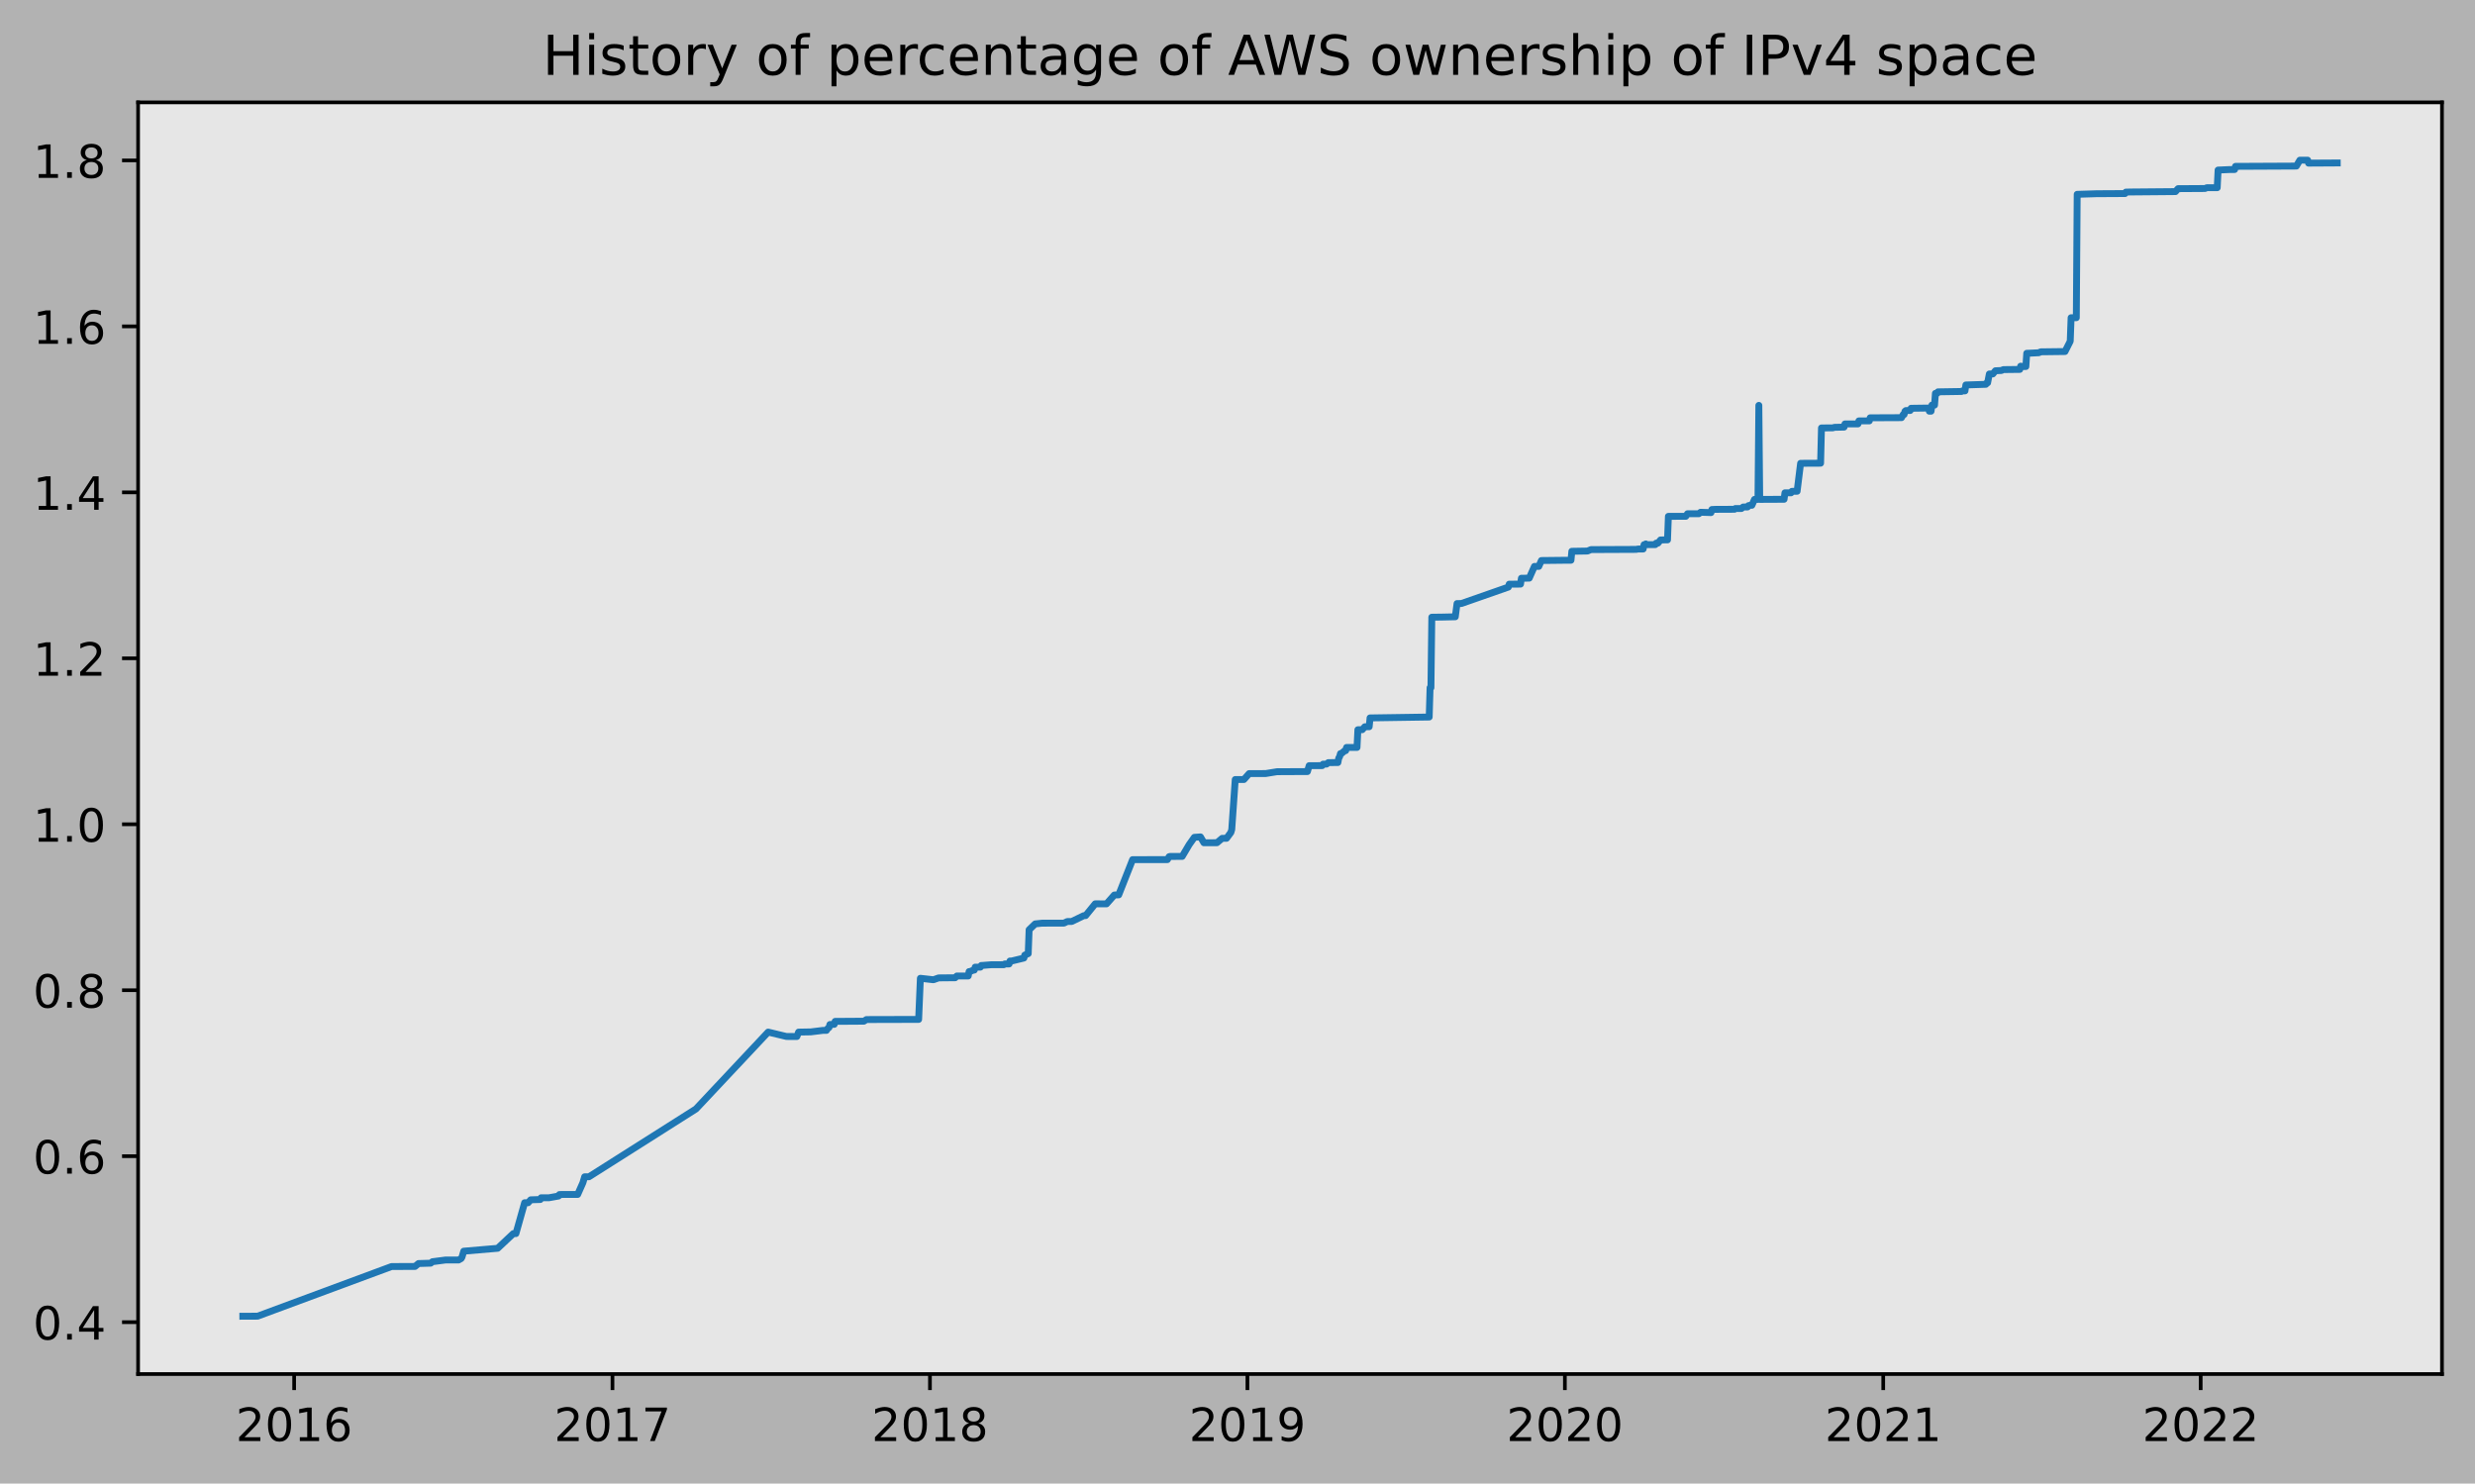
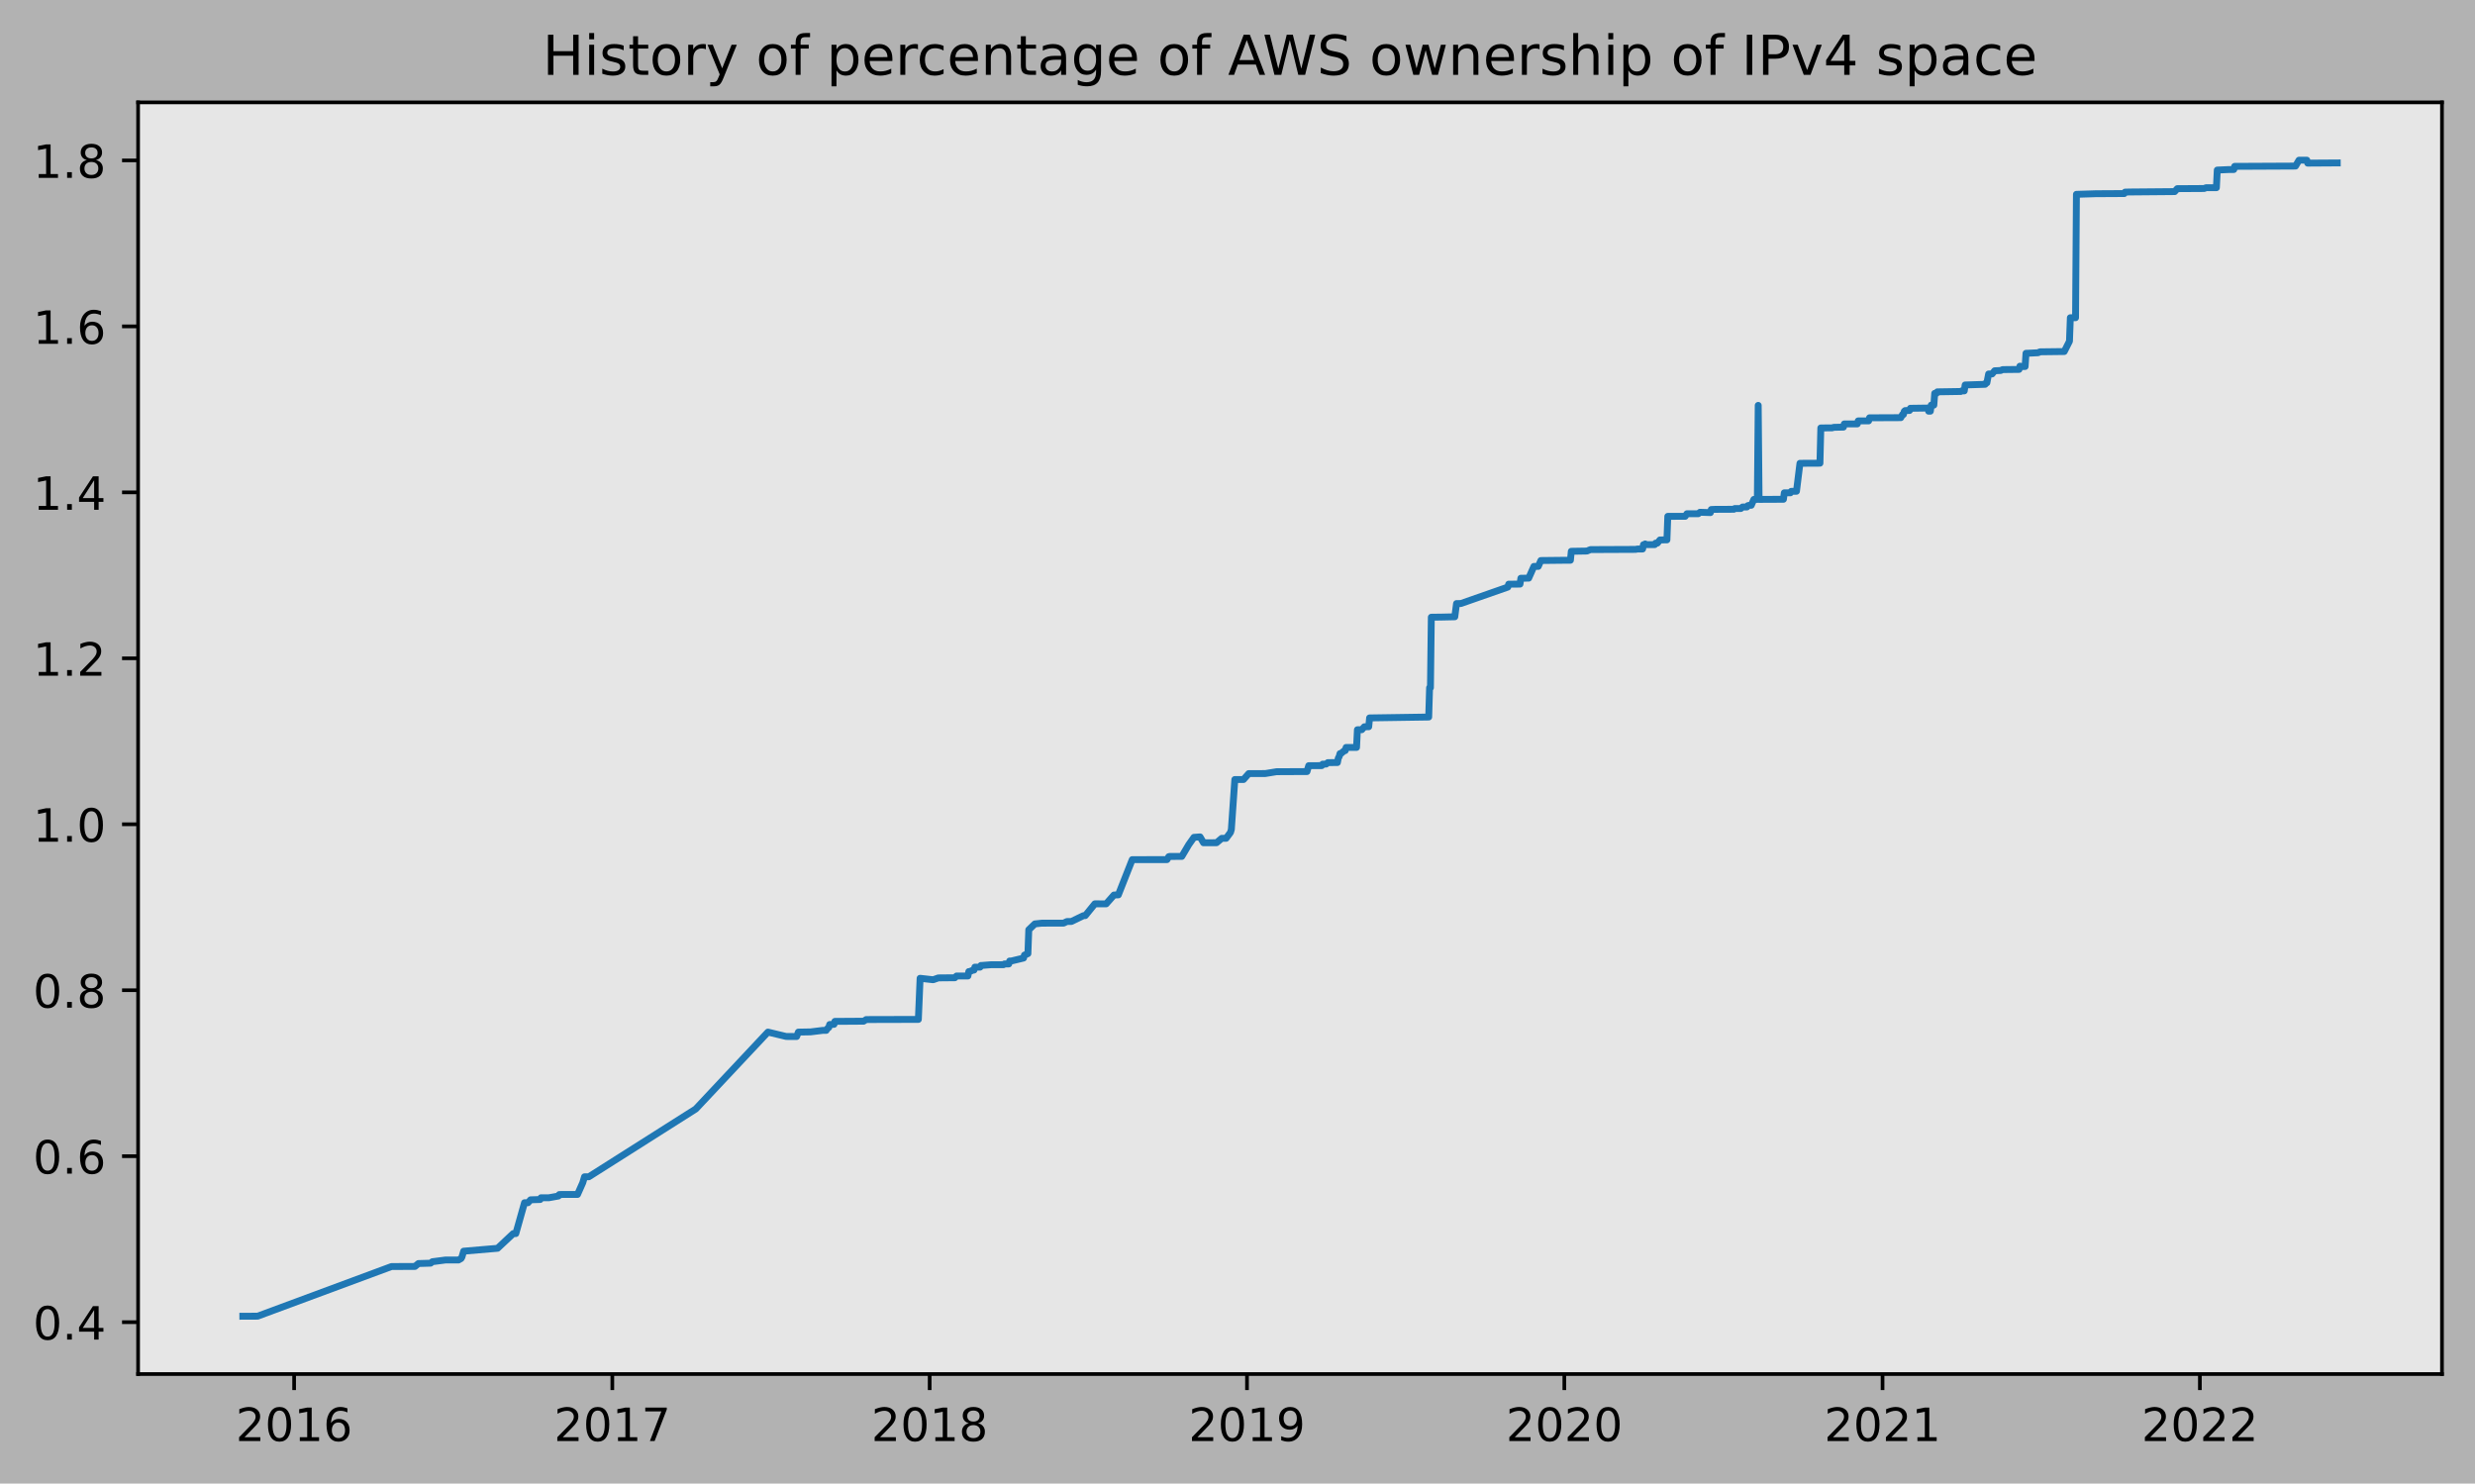
<svg xmlns="http://www.w3.org/2000/svg" xmlns:xlink="http://www.w3.org/1999/xlink" height="323.396pt" version="1.1" viewBox="0 0 539.503 323.396" width="539.503pt">
  <defs>
    <style type="text/css">
*{stroke-linecap:butt;stroke-linejoin:round;}
  </style>
  </defs>
  <g id="figure_1">
    <g id="patch_1">
      <path d="M 0 323.396  L 539.503 323.396  L 539.503 0  L 0 0  z " style="fill:#b2b2b2;" />
    </g>
    <g id="axes_1">
      <g id="patch_2">
        <path d="M 30.103 299.518  L 532.303 299.518  L 532.303 22.318  L 30.103 22.318  z " style="fill:#e6e6e6;" />
      </g>
      <g id="matplotlib.axis_1">
        <g id="xtick_1">
          <g id="line2d_1">
            <defs>
-               <path d="M 0 0  L 0 3.5  " id="madb97e8cd0" style="stroke:#000000;stroke-width:0.8;" />
-             </defs>
-             <g>
-               <use style="stroke:#000000;stroke-width:0.8;" x="64.117" xlink:href="#madb97e8cd0" y="299.518" />
+               <path d="M 0 0  L 0 3.5  " id="md670ae5a2a" style="stroke:#000000;stroke-width:0.8;" />
+             </defs>
+             <g>
+               <use style="stroke:#000000;stroke-width:0.8;" x="64.112" xlink:href="#md670ae5a2a" y="299.518" />
            </g>
          </g>
          <g id="text_1">
            <defs>
              <path d="M 19.188 8.297  L 53.609 8.297  L 53.609 0  L 7.328 0  L 7.328 8.297  Q 12.938 14.109 22.625 23.891  Q 32.328 33.688 34.812 36.531  Q 39.547 41.844 41.422 45.531  Q 43.312 49.219 43.312 52.781  Q 43.312 58.594 39.234 62.25  Q 35.156 65.922 28.609 65.922  Q 23.969 65.922 18.812 64.312  Q 13.672 62.703 7.812 59.422  L 7.812 69.391  Q 13.766 71.781 18.938 73  Q 24.125 74.219 28.422 74.219  Q 39.75 74.219 46.484 68.547  Q 53.219 62.891 53.219 53.422  Q 53.219 48.922 51.531 44.891  Q 49.859 40.875 45.406 35.406  Q 44.188 33.984 37.641 27.219  Q 31.109 20.453 19.188 8.297  z " id="DejaVuSans-50" />
              <path d="M 31.781 66.406  Q 24.172 66.406 20.328 58.906  Q 16.5 51.422 16.5 36.375  Q 16.5 21.391 20.328 13.891  Q 24.172 6.391 31.781 6.391  Q 39.453 6.391 43.281 13.891  Q 47.125 21.391 47.125 36.375  Q 47.125 51.422 43.281 58.906  Q 39.453 66.406 31.781 66.406  z M 31.781 74.219  Q 44.047 74.219 50.516 64.516  Q 56.984 54.828 56.984 36.375  Q 56.984 17.969 50.516 8.266  Q 44.047 -1.422 31.781 -1.422  Q 19.531 -1.422 13.062 8.266  Q 6.594 17.969 6.594 36.375  Q 6.594 54.828 13.062 64.516  Q 19.531 74.219 31.781 74.219  z " id="DejaVuSans-48" />
              <path d="M 12.406 8.297  L 28.516 8.297  L 28.516 63.922  L 10.984 60.406  L 10.984 69.391  L 28.422 72.906  L 38.281 72.906  L 38.281 8.297  L 54.391 8.297  L 54.391 0  L 12.406 0  z " id="DejaVuSans-49" />
              <path d="M 33.016 40.375  Q 26.375 40.375 22.484 35.828  Q 18.609 31.297 18.609 23.391  Q 18.609 15.531 22.484 10.953  Q 26.375 6.391 33.016 6.391  Q 39.656 6.391 43.531 10.953  Q 47.406 15.531 47.406 23.391  Q 47.406 31.297 43.531 35.828  Q 39.656 40.375 33.016 40.375  z M 52.594 71.297  L 52.594 62.312  Q 48.875 64.062 45.094 64.984  Q 41.312 65.922 37.594 65.922  Q 27.828 65.922 22.672 59.328  Q 17.531 52.734 16.797 39.406  Q 19.672 43.656 24.016 45.922  Q 28.375 48.188 33.594 48.188  Q 44.578 48.188 50.953 41.516  Q 57.328 34.859 57.328 23.391  Q 57.328 12.156 50.688 5.359  Q 44.047 -1.422 33.016 -1.422  Q 20.359 -1.422 13.672 8.266  Q 6.984 17.969 6.984 36.375  Q 6.984 53.656 15.188 63.938  Q 23.391 74.219 37.203 74.219  Q 40.922 74.219 44.703 73.484  Q 48.484 72.75 52.594 71.297  z " id="DejaVuSans-54" />
            </defs>
-             <g transform="translate(51.39152 314.1166)scale(0.1 -0.1)">
+             <g transform="translate(51.38688 314.1166)scale(0.1 -0.1)">
              <use xlink:href="#DejaVuSans-50" />
              <use x="63.623" xlink:href="#DejaVuSans-48" />
              <use x="127.246" xlink:href="#DejaVuSans-49" />
              <use x="190.869" xlink:href="#DejaVuSans-54" />
            </g>
          </g>
        </g>
        <g id="xtick_2">
          <g id="line2d_2">
            <g>
-               <use style="stroke:#000000;stroke-width:0.8;" x="133.508" xlink:href="#madb97e8cd0" y="299.518" />
+               <use style="stroke:#000000;stroke-width:0.8;" x="133.475" xlink:href="#md670ae5a2a" y="299.518" />
            </g>
          </g>
          <g id="text_2">
            <defs>
              <path d="M 8.203 72.906  L 55.078 72.906  L 55.078 68.703  L 28.609 0  L 18.312 0  L 43.219 64.594  L 8.203 64.594  z " id="DejaVuSans-55" />
            </defs>
-             <g transform="translate(120.7834 314.1166)scale(0.1 -0.1)">
+             <g transform="translate(120.7499 314.1166)scale(0.1 -0.1)">
              <use xlink:href="#DejaVuSans-50" />
              <use x="63.623" xlink:href="#DejaVuSans-48" />
              <use x="127.246" xlink:href="#DejaVuSans-49" />
              <use x="190.869" xlink:href="#DejaVuSans-55" />
            </g>
          </g>
        </g>
        <g id="xtick_3">
          <g id="line2d_3">
            <g>
-               <use style="stroke:#000000;stroke-width:0.8;" x="202.711" xlink:href="#madb97e8cd0" y="299.518" />
+               <use style="stroke:#000000;stroke-width:0.8;" x="202.649" xlink:href="#md670ae5a2a" y="299.518" />
            </g>
          </g>
          <g id="text_3">
            <defs>
              <path d="M 31.781 34.625  Q 24.75 34.625 20.719 30.859  Q 16.703 27.094 16.703 20.516  Q 16.703 13.922 20.719 10.156  Q 24.75 6.391 31.781 6.391  Q 38.812 6.391 42.859 10.172  Q 46.922 13.969 46.922 20.516  Q 46.922 27.094 42.891 30.859  Q 38.875 34.625 31.781 34.625  z M 21.922 38.812  Q 15.578 40.375 12.031 44.719  Q 8.5 49.078 8.5 55.328  Q 8.5 64.062 14.719 69.141  Q 20.953 74.219 31.781 74.219  Q 42.672 74.219 48.875 69.141  Q 55.078 64.062 55.078 55.328  Q 55.078 49.078 51.531 44.719  Q 48 40.375 41.703 38.812  Q 48.828 37.156 52.797 32.312  Q 56.781 27.484 56.781 20.516  Q 56.781 9.906 50.312 4.234  Q 43.844 -1.422 31.781 -1.422  Q 19.734 -1.422 13.25 4.234  Q 6.781 9.906 6.781 20.516  Q 6.781 27.484 10.781 32.312  Q 14.797 37.156 21.922 38.812  z M 18.312 54.391  Q 18.312 48.734 21.844 45.562  Q 25.391 42.391 31.781 42.391  Q 38.141 42.391 41.719 45.562  Q 45.312 48.734 45.312 54.391  Q 45.312 60.062 41.719 63.234  Q 38.141 66.406 31.781 66.406  Q 25.391 66.406 21.844 63.234  Q 18.312 60.062 18.312 54.391  z " id="DejaVuSans-56" />
            </defs>
-             <g transform="translate(189.9857 314.1166)scale(0.1 -0.1)">
+             <g transform="translate(189.9235 314.1166)scale(0.1 -0.1)">
              <use xlink:href="#DejaVuSans-50" />
              <use x="63.623" xlink:href="#DejaVuSans-48" />
              <use x="127.246" xlink:href="#DejaVuSans-49" />
              <use x="190.869" xlink:href="#DejaVuSans-56" />
            </g>
          </g>
        </g>
        <g id="xtick_4">
          <g id="line2d_4">
            <g>
-               <use style="stroke:#000000;stroke-width:0.8;" x="271.913" xlink:href="#madb97e8cd0" y="299.518" />
+               <use style="stroke:#000000;stroke-width:0.8;" x="271.822" xlink:href="#md670ae5a2a" y="299.518" />
            </g>
          </g>
          <g id="text_4">
            <defs>
              <path d="M 10.984 1.516  L 10.984 10.5  Q 14.703 8.734 18.5 7.812  Q 22.312 6.891 25.984 6.891  Q 35.75 6.891 40.891 13.453  Q 46.047 20.016 46.781 33.406  Q 43.953 29.203 39.594 26.953  Q 35.25 24.703 29.984 24.703  Q 19.047 24.703 12.672 31.312  Q 6.297 37.938 6.297 49.422  Q 6.297 60.641 12.938 67.422  Q 19.578 74.219 30.609 74.219  Q 43.266 74.219 49.922 64.516  Q 56.594 54.828 56.594 36.375  Q 56.594 19.141 48.406 8.859  Q 40.234 -1.422 26.422 -1.422  Q 22.703 -1.422 18.891 -0.688  Q 15.094 0.047 10.984 1.516  z M 30.609 32.422  Q 37.25 32.422 41.125 36.953  Q 45.016 41.5 45.016 49.422  Q 45.016 57.281 41.125 61.844  Q 37.25 66.406 30.609 66.406  Q 23.969 66.406 20.094 61.844  Q 16.219 57.281 16.219 49.422  Q 16.219 41.5 20.094 36.953  Q 23.969 32.422 30.609 32.422  z " id="DejaVuSans-57" />
            </defs>
-             <g transform="translate(259.188 314.1166)scale(0.1 -0.1)">
+             <g transform="translate(259.0971 314.1166)scale(0.1 -0.1)">
              <use xlink:href="#DejaVuSans-50" />
              <use x="63.623" xlink:href="#DejaVuSans-48" />
              <use x="127.246" xlink:href="#DejaVuSans-49" />
              <use x="190.869" xlink:href="#DejaVuSans-57" />
            </g>
          </g>
        </g>
        <g id="xtick_5">
          <g id="line2d_5">
            <g>
-               <use style="stroke:#000000;stroke-width:0.8;" x="341.115" xlink:href="#madb97e8cd0" y="299.518" />
+               <use style="stroke:#000000;stroke-width:0.8;" x="340.996" xlink:href="#md670ae5a2a" y="299.518" />
            </g>
          </g>
          <g id="text_5">
-             <g transform="translate(328.3902 314.1166)scale(0.1 -0.1)">
+             <g transform="translate(328.2706 314.1166)scale(0.1 -0.1)">
              <use xlink:href="#DejaVuSans-50" />
              <use x="63.623" xlink:href="#DejaVuSans-48" />
              <use x="127.246" xlink:href="#DejaVuSans-50" />
              <use x="190.869" xlink:href="#DejaVuSans-48" />
            </g>
          </g>
        </g>
        <g id="xtick_6">
          <g id="line2d_6">
            <g>
-               <use style="stroke:#000000;stroke-width:0.8;" x="410.507" xlink:href="#madb97e8cd0" y="299.518" />
+               <use style="stroke:#000000;stroke-width:0.8;" x="410.359" xlink:href="#md670ae5a2a" y="299.518" />
            </g>
          </g>
          <g id="text_6">
-             <g transform="translate(397.7821 314.1166)scale(0.1 -0.1)">
+             <g transform="translate(397.6337 314.1166)scale(0.1 -0.1)">
              <use xlink:href="#DejaVuSans-50" />
              <use x="63.623" xlink:href="#DejaVuSans-48" />
              <use x="127.246" xlink:href="#DejaVuSans-50" />
              <use x="190.869" xlink:href="#DejaVuSans-49" />
            </g>
          </g>
        </g>
        <g id="xtick_7">
          <g id="line2d_7">
            <g>
-               <use style="stroke:#000000;stroke-width:0.8;" x="479.709" xlink:href="#madb97e8cd0" y="299.518" />
+               <use style="stroke:#000000;stroke-width:0.8;" x="479.532" xlink:href="#md670ae5a2a" y="299.518" />
            </g>
          </g>
          <g id="text_7">
-             <g transform="translate(466.9844 314.1166)scale(0.1 -0.1)">
+             <g transform="translate(466.8072 314.1166)scale(0.1 -0.1)">
              <use xlink:href="#DejaVuSans-50" />
              <use x="63.623" xlink:href="#DejaVuSans-48" />
              <use x="127.246" xlink:href="#DejaVuSans-50" />
              <use x="190.869" xlink:href="#DejaVuSans-50" />
            </g>
          </g>
        </g>
      </g>
      <g id="matplotlib.axis_2">
        <g id="ytick_1">
          <g id="line2d_8">
            <defs>
-               <path d="M 0 0  L -3.5 0  " id="mbd73f75a45" style="stroke:#000000;stroke-width:0.8;" />
-             </defs>
-             <g>
-               <use style="stroke:#000000;stroke-width:0.8;" x="30.103" xlink:href="#mbd73f75a45" y="288.206" />
+               <path d="M 0 0  L -3.5 0  " id="mcd7d72edbc" style="stroke:#000000;stroke-width:0.8;" />
+             </defs>
+             <g>
+               <use style="stroke:#000000;stroke-width:0.8;" x="30.103" xlink:href="#mcd7d72edbc" y="288.206" />
            </g>
          </g>
          <g id="text_8">
            <defs>
              <path d="M 10.688 12.406  L 21 12.406  L 21 0  L 10.688 0  z " id="DejaVuSans-46" />
              <path d="M 37.797 64.312  L 12.891 25.391  L 37.797 25.391  z M 35.203 72.906  L 47.609 72.906  L 47.609 25.391  L 58.016 25.391  L 58.016 17.188  L 47.609 17.188  L 47.609 0  L 37.797 0  L 37.797 17.188  L 4.891 17.188  L 4.891 26.703  z " id="DejaVuSans-52" />
            </defs>
            <g transform="translate(7.2 292.0048)scale(0.1 -0.1)">
              <use xlink:href="#DejaVuSans-48" />
              <use x="63.623" xlink:href="#DejaVuSans-46" />
              <use x="95.41" xlink:href="#DejaVuSans-52" />
            </g>
          </g>
        </g>
        <g id="ytick_2">
          <g id="line2d_9">
            <g>
-               <use style="stroke:#000000;stroke-width:0.8;" x="30.103" xlink:href="#mbd73f75a45" y="252.029" />
+               <use style="stroke:#000000;stroke-width:0.8;" x="30.103" xlink:href="#mcd7d72edbc" y="252.029" />
            </g>
          </g>
          <g id="text_9">
            <g transform="translate(7.2 255.8282)scale(0.1 -0.1)">
              <use xlink:href="#DejaVuSans-48" />
              <use x="63.623" xlink:href="#DejaVuSans-46" />
              <use x="95.41" xlink:href="#DejaVuSans-54" />
            </g>
          </g>
        </g>
        <g id="ytick_3">
          <g id="line2d_10">
            <g>
-               <use style="stroke:#000000;stroke-width:0.8;" x="30.103" xlink:href="#mbd73f75a45" y="215.852" />
+               <use style="stroke:#000000;stroke-width:0.8;" x="30.103" xlink:href="#mcd7d72edbc" y="215.852" />
            </g>
          </g>
          <g id="text_10">
            <g transform="translate(7.2 219.6516)scale(0.1 -0.1)">
              <use xlink:href="#DejaVuSans-48" />
              <use x="63.623" xlink:href="#DejaVuSans-46" />
              <use x="95.41" xlink:href="#DejaVuSans-56" />
            </g>
          </g>
        </g>
        <g id="ytick_4">
          <g id="line2d_11">
            <g>
-               <use style="stroke:#000000;stroke-width:0.8;" x="30.103" xlink:href="#mbd73f75a45" y="179.676" />
+               <use style="stroke:#000000;stroke-width:0.8;" x="30.103" xlink:href="#mcd7d72edbc" y="179.676" />
            </g>
          </g>
          <g id="text_11">
            <g transform="translate(7.2 183.475)scale(0.1 -0.1)">
              <use xlink:href="#DejaVuSans-49" />
              <use x="63.623" xlink:href="#DejaVuSans-46" />
              <use x="95.41" xlink:href="#DejaVuSans-48" />
            </g>
          </g>
        </g>
        <g id="ytick_5">
          <g id="line2d_12">
            <g>
-               <use style="stroke:#000000;stroke-width:0.8;" x="30.103" xlink:href="#mbd73f75a45" y="143.499" />
+               <use style="stroke:#000000;stroke-width:0.8;" x="30.103" xlink:href="#mcd7d72edbc" y="143.499" />
            </g>
          </g>
          <g id="text_12">
            <g transform="translate(7.2 147.2984)scale(0.1 -0.1)">
              <use xlink:href="#DejaVuSans-49" />
              <use x="63.623" xlink:href="#DejaVuSans-46" />
              <use x="95.41" xlink:href="#DejaVuSans-50" />
            </g>
          </g>
        </g>
        <g id="ytick_6">
          <g id="line2d_13">
            <g>
-               <use style="stroke:#000000;stroke-width:0.8;" x="30.103" xlink:href="#mbd73f75a45" y="107.323" />
+               <use style="stroke:#000000;stroke-width:0.8;" x="30.103" xlink:href="#mcd7d72edbc" y="107.323" />
            </g>
          </g>
          <g id="text_13">
            <g transform="translate(7.2 111.1218)scale(0.1 -0.1)">
              <use xlink:href="#DejaVuSans-49" />
              <use x="63.623" xlink:href="#DejaVuSans-46" />
              <use x="95.41" xlink:href="#DejaVuSans-52" />
            </g>
          </g>
        </g>
        <g id="ytick_7">
          <g id="line2d_14">
            <g>
-               <use style="stroke:#000000;stroke-width:0.8;" x="30.103" xlink:href="#mbd73f75a45" y="71.146" />
+               <use style="stroke:#000000;stroke-width:0.8;" x="30.103" xlink:href="#mcd7d72edbc" y="71.146" />
            </g>
          </g>
          <g id="text_14">
            <g transform="translate(7.2 74.94515)scale(0.1 -0.1)">
              <use xlink:href="#DejaVuSans-49" />
              <use x="63.623" xlink:href="#DejaVuSans-46" />
              <use x="95.41" xlink:href="#DejaVuSans-54" />
            </g>
          </g>
        </g>
        <g id="ytick_8">
          <g id="line2d_15">
            <g>
-               <use style="stroke:#000000;stroke-width:0.8;" x="30.103" xlink:href="#mbd73f75a45" y="34.969" />
+               <use style="stroke:#000000;stroke-width:0.8;" x="30.103" xlink:href="#mcd7d72edbc" y="34.969" />
            </g>
          </g>
          <g id="text_15">
            <g transform="translate(7.2 38.76854)scale(0.1 -0.1)">
              <use xlink:href="#DejaVuSans-49" />
              <use x="63.623" xlink:href="#DejaVuSans-46" />
              <use x="95.41" xlink:href="#DejaVuSans-56" />
            </g>
          </g>
        </g>
      </g>
      <g id="line2d_16">
-         <path clip-path="url(#pd7a5283aae)" d="M 52.93 286.918  L 56.154 286.904  L 85.351 276.084  L 90.47 276.06  L 91.229 275.43  L 93.883 275.35  L 94.262 275.031  L 97.106 274.66  L 99.95 274.662  L 100.519 274.342  L 100.708 274.022  L 101.088 272.736  L 108.482 272.106  L 111.895 268.903  L 112.463 268.9  L 114.359 262.176  L 115.118 262.176  L 115.686 261.536  L 117.772 261.472  L 117.962 261.089  L 119.668 261.089  L 121.753 260.713  L 121.943 260.393  L 122.322 260.378  L 125.925 260.366  L 127.062 257.805  L 127.441 256.524  L 128.389 256.514  L 151.71 241.734  L 167.446 224.977  L 171.427 225.934  L 173.703 225.941  L 174.082 224.98  L 176.736 224.933  L 179.39 224.606  L 180.149 224.606  L 180.338 224.285  L 180.718 223.965  L 180.907 223.325  L 181.855 223.285  L 182.045 222.644  L 188.301 222.603  L 188.87 222.243  L 200.246 222.213  L 200.625 213.248  L 203.469 213.568  L 204.607 213.166  L 208.209 213.131  L 208.588 212.746  L 211.053 212.747  L 211.242 211.786  L 211.432 211.784  L 212.19 211.462  L 212.38 211.461  L 212.57 210.821  L 213.707 210.82  L 213.897 210.453  L 214.086 210.451  L 216.172 210.287  L 218.826 210.286  L 219.016 210.126  L 219.964 210.125  L 220.153 209.484  L 220.533 209.479  L 223.187 208.839  L 223.377 208.198  L 224.135 207.878  L 224.325 202.675  L 225.652 201.394  L 227.168 201.234  L 231.908 201.228  L 232.667 200.868  L 233.615 200.868  L 236.269 199.587  L 236.648 199.583  L 238.734 197.02  L 241.199 197.024  L 242.905 195.098  L 243.853 195.071  L 246.886 187.384  L 254.47 187.38  L 254.849 186.739  L 255.039 186.689  L 257.693 186.686  L 259.21 184.124  L 260.348 182.523  L 261.675 182.427  L 262.433 183.708  L 265.277 183.696  L 266.415 182.736  L 267.363 182.734  L 268.311 181.454  L 268.5 180.808  L 269.259 169.922  L 271.155 169.917  L 272.292 168.631  L 275.894 168.62  L 278.359 168.219  L 284.995 168.187  L 285.374 166.905  L 288.218 166.891  L 288.408 166.571  L 289.166 166.559  L 289.545 166.239  L 291.631 166.222  L 291.82 165.261  L 292.01 164.941  L 292.2 164.265  L 292.389 164.264  L 293.148 163.624  L 293.337 163.624  L 293.527 162.93  L 295.802 162.926  L 295.992 159.069  L 296.94 159.063  L 297.508 158.421  L 298.456 158.415  L 298.646 156.492  L 311.538 156.299  L 311.728 149.91  L 311.918 149.91  L 312.107 134.541  L 314.382 134.512  L 317.226 134.447  L 317.605 131.565  L 318.553 131.559  L 328.792 127.976  L 328.981 127.336  L 331.446 127.326  L 331.635 126.045  L 333.342 126.028  L 334.479 123.466  L 335.427 123.465  L 335.996 122.184  L 341.305 122.127  L 342.442 122.122  L 342.632 120.172  L 346.045 120.117  L 346.803 119.802  L 356.662 119.759  L 357.041 119.679  L 358.179 119.674  L 358.368 118.734  L 358.558 118.734  L 358.748 118.566  L 358.937 118.723  L 360.833 118.711  L 361.023 118.392  L 361.402 118.391  L 361.971 117.698  L 363.487 117.682  L 363.677 112.556  L 367.469 112.548  L 367.848 111.987  L 370.313 111.985  L 370.692 111.665  L 372.967 111.74  L 373.157 111.065  L 373.915 111.031  L 378.086 111.01  L 378.276 110.849  L 379.603 110.844  L 379.982 110.515  L 380.93 110.511  L 381.12 110.221  L 381.499 110.141  L 381.878 110.141  L 382.447 108.86  L 383.205 108.86  L 383.395 88.366  L 383.585 108.859  L 388.893 108.834  L 389.083 107.426  L 390.41 107.426  L 390.6 107.104  L 391.737 107.087  L 392.496 100.993  L 396.856 100.97  L 397.046 93.286  L 399.511 93.263  L 399.89 93.15  L 401.975 93.103  L 402.165 92.412  L 405.009 92.4  L 405.198 91.749  L 407.474 91.745  L 407.663 91.072  L 414.489 91.042  L 414.868 90.357  L 415.057 90.357  L 415.247 89.66  L 415.437 89.498  L 416.385 89.479  L 416.574 88.999  L 420.366 88.945  L 420.556 89.634  L 420.935 89.632  L 421.124 88.304  L 421.693 88.304  L 421.883 85.743  L 422.262 85.74  L 422.452 85.416  L 427.571 85.337  L 427.76 85.209  L 428.329 85.208  L 428.519 83.916  L 432.879 83.775  L 433.069 83.454  L 433.259 83.452  L 433.638 81.521  L 434.396 81.512  L 434.965 80.821  L 436.292 80.759  L 436.671 80.568  L 440.274 80.527  L 440.463 79.821  L 441.032 79.899  L 441.601 79.894  L 441.79 77.011  L 442.359 76.993  L 444.445 76.891  L 444.824 76.691  L 450.133 76.627  L 451.27 74.38  L 451.46 69.257  L 452.597 69.256  L 452.787 42.359  L 456.2 42.255  L 456.958 42.228  L 462.267 42.198  L 463.215 42.196  L 463.404 41.876  L 464.352 41.85  L 473.832 41.769  L 474.211 41.767  L 474.78 41.126  L 480.657 41.091  L 481.037 40.921  L 483.312 40.914  L 483.501 37.071  L 485.966 36.962  L 487.104 36.95  L 487.293 36.264  L 500.565 36.201  L 501.323 34.92  L 503.03 34.918  L 503.219 35.559  L 509.476 35.523  L 509.476 35.523  " style="fill:none;stroke:#1f77b4;stroke-linecap:square;stroke-width:1.5;" />
+         <path clip-path="url(#p1c430f8454)" d="M 52.93 286.918  L 56.152 286.904  L 85.338 276.084  L 90.455 276.06  L 91.213 275.43  L 93.866 275.35  L 94.245 275.031  L 97.088 274.66  L 99.931 274.662  L 100.499 274.342  L 100.689 274.022  L 101.068 272.736  L 108.459 272.106  L 111.87 268.903  L 112.439 268.9  L 114.334 262.176  L 115.092 262.176  L 115.66 261.536  L 117.745 261.472  L 117.935 261.089  L 119.64 261.089  L 121.725 260.713  L 121.914 260.393  L 122.293 260.378  L 125.894 260.366  L 127.031 257.805  L 127.41 256.524  L 128.358 256.514  L 151.669 241.734  L 167.398 224.977  L 171.378 225.934  L 173.652 225.941  L 174.031 224.98  L 176.685 224.933  L 179.338 224.606  L 180.096 224.606  L 180.286 224.285  L 180.665 223.965  L 180.854 223.325  L 181.802 223.285  L 181.991 222.644  L 188.245 222.603  L 188.814 222.243  L 200.185 222.213  L 200.564 213.248  L 203.407 213.568  L 204.544 213.166  L 208.144 213.131  L 208.524 212.746  L 210.987 212.747  L 211.177 211.786  L 211.366 211.784  L 212.124 211.462  L 212.314 211.461  L 212.503 210.821  L 213.64 210.82  L 213.83 210.453  L 214.019 210.451  L 216.104 210.287  L 218.757 210.286  L 218.947 210.126  L 219.895 210.125  L 220.084 209.484  L 220.463 209.479  L 223.116 208.839  L 223.306 208.198  L 224.064 207.878  L 224.253 202.675  L 225.58 201.394  L 227.096 201.234  L 231.834 201.228  L 232.592 200.868  L 233.54 200.868  L 236.193 199.587  L 236.572 199.583  L 238.657 197.02  L 241.12 197.024  L 242.826 195.098  L 243.774 195.071  L 246.806 187.384  L 254.387 187.38  L 254.766 186.739  L 254.955 186.689  L 257.608 186.686  L 259.124 184.124  L 260.262 182.523  L 261.588 182.427  L 262.346 183.708  L 265.189 183.696  L 266.326 182.736  L 267.274 182.734  L 268.221 181.454  L 268.411 180.808  L 269.169 169.922  L 271.064 169.917  L 272.201 168.631  L 275.802 168.62  L 278.266 168.219  L 284.899 168.187  L 285.278 166.905  L 288.12 166.891  L 288.31 166.571  L 289.068 166.559  L 289.447 166.239  L 291.532 166.222  L 291.721 165.261  L 291.911 164.941  L 292.1 164.265  L 292.29 164.264  L 293.048 163.624  L 293.237 163.624  L 293.427 162.93  L 295.701 162.926  L 295.891 159.069  L 296.838 159.063  L 297.407 158.421  L 298.354 158.415  L 298.544 156.492  L 311.431 156.299  L 311.621 149.91  L 311.81 149.91  L 312 134.541  L 314.274 134.512  L 317.117 134.447  L 317.496 131.565  L 318.443 131.559  L 328.677 127.976  L 328.867 127.336  L 331.33 127.326  L 331.52 126.045  L 333.225 126.028  L 334.363 123.466  L 335.31 123.465  L 335.879 122.184  L 341.185 122.127  L 342.322 122.122  L 342.512 120.172  L 345.923 120.117  L 346.681 119.802  L 356.536 119.759  L 356.915 119.679  L 358.052 119.674  L 358.242 118.734  L 358.431 118.734  L 358.621 118.566  L 358.81 118.723  L 360.705 118.711  L 360.895 118.392  L 361.274 118.391  L 361.842 117.698  L 363.359 117.682  L 363.548 112.556  L 367.338 112.548  L 367.717 111.987  L 370.181 111.985  L 370.56 111.665  L 372.834 111.74  L 373.024 111.065  L 373.782 111.031  L 377.951 111.01  L 378.141 110.849  L 379.467 110.844  L 379.847 110.515  L 380.794 110.511  L 380.984 110.221  L 381.363 110.141  L 381.742 110.141  L 382.31 108.86  L 383.068 108.86  L 383.258 88.366  L 383.447 108.859  L 388.754 108.834  L 388.943 107.426  L 390.27 107.426  L 390.459 107.104  L 391.597 107.087  L 392.355 100.993  L 396.713 100.97  L 396.903 93.286  L 399.367 93.263  L 399.746 93.15  L 401.83 93.103  L 402.02 92.412  L 404.863 92.4  L 405.052 91.749  L 407.326 91.745  L 407.516 91.072  L 414.339 91.042  L 414.718 90.357  L 414.907 90.357  L 415.097 89.66  L 415.286 89.498  L 416.234 89.479  L 416.423 88.999  L 420.214 88.945  L 420.403 89.634  L 420.782 89.632  L 420.972 88.304  L 421.54 88.304  L 421.73 85.743  L 422.109 85.74  L 422.298 85.416  L 427.415 85.337  L 427.605 85.209  L 428.173 85.208  L 428.363 83.916  L 432.722 83.775  L 432.911 83.454  L 433.101 83.452  L 433.48 81.521  L 434.238 81.512  L 434.806 80.821  L 436.133 80.759  L 436.512 80.568  L 440.113 80.527  L 440.302 79.821  L 440.871 79.899  L 441.439 79.894  L 441.629 77.011  L 442.197 76.993  L 444.282 76.891  L 444.661 76.691  L 449.968 76.627  L 451.105 74.38  L 451.294 69.257  L 452.431 69.256  L 452.621 42.359  L 456.032 42.255  L 456.79 42.228  L 462.097 42.198  L 463.044 42.196  L 463.234 41.876  L 464.181 41.85  L 473.657 41.769  L 474.036 41.767  L 474.605 41.126  L 480.48 41.091  L 480.859 40.921  L 483.133 40.914  L 483.323 37.071  L 485.786 36.962  L 486.923 36.95  L 487.113 36.264  L 500.379 36.201  L 501.137 34.92  L 502.843 34.918  L 503.032 35.559  L 509.476 35.518  L 509.476 35.518  " style="fill:none;stroke:#1f77b4;stroke-linecap:square;stroke-width:1.5;" />
      </g>
      <g id="patch_3">
        <path d="M 30.103 299.518  L 30.103 22.318  " style="fill:none;stroke:#000000;stroke-linecap:square;stroke-linejoin:miter;stroke-width:0.8;" />
      </g>
      <g id="patch_4">
        <path d="M 532.303 299.518  L 532.303 22.318  " style="fill:none;stroke:#000000;stroke-linecap:square;stroke-linejoin:miter;stroke-width:0.8;" />
      </g>
      <g id="patch_5">
        <path d="M 30.103 299.518  L 532.303 299.518  " style="fill:none;stroke:#000000;stroke-linecap:square;stroke-linejoin:miter;stroke-width:0.8;" />
      </g>
      <g id="patch_6">
        <path d="M 30.103 22.318  L 532.303 22.318  " style="fill:none;stroke:#000000;stroke-linecap:square;stroke-linejoin:miter;stroke-width:0.8;" />
      </g>
      <g id="text_16">
        <defs>
          <path d="M 9.812 72.906  L 19.672 72.906  L 19.672 43.016  L 55.516 43.016  L 55.516 72.906  L 65.375 72.906  L 65.375 0  L 55.516 0  L 55.516 34.719  L 19.672 34.719  L 19.672 0  L 9.812 0  z " id="DejaVuSans-72" />
          <path d="M 9.422 54.688  L 18.406 54.688  L 18.406 0  L 9.422 0  z M 9.422 75.984  L 18.406 75.984  L 18.406 64.594  L 9.422 64.594  z " id="DejaVuSans-105" />
          <path d="M 44.281 53.078  L 44.281 44.578  Q 40.484 46.531 36.375 47.5  Q 32.281 48.484 27.875 48.484  Q 21.188 48.484 17.844 46.438  Q 14.5 44.391 14.5 40.281  Q 14.5 37.156 16.891 35.375  Q 19.281 33.594 26.516 31.984  L 29.594 31.297  Q 39.156 29.25 43.188 25.516  Q 47.219 21.781 47.219 15.094  Q 47.219 7.469 41.188 3.016  Q 35.156 -1.422 24.609 -1.422  Q 20.219 -1.422 15.453 -0.562  Q 10.688 0.297 5.422 2  L 5.422 11.281  Q 10.406 8.688 15.234 7.391  Q 20.062 6.109 24.812 6.109  Q 31.156 6.109 34.562 8.281  Q 37.984 10.453 37.984 14.406  Q 37.984 18.062 35.516 20.016  Q 33.062 21.969 24.703 23.781  L 21.578 24.516  Q 13.234 26.266 9.516 29.906  Q 5.812 33.547 5.812 39.891  Q 5.812 47.609 11.281 51.797  Q 16.75 56 26.812 56  Q 31.781 56 36.172 55.266  Q 40.578 54.547 44.281 53.078  z " id="DejaVuSans-115" />
          <path d="M 18.312 70.219  L 18.312 54.688  L 36.812 54.688  L 36.812 47.703  L 18.312 47.703  L 18.312 18.016  Q 18.312 11.328 20.141 9.422  Q 21.969 7.516 27.594 7.516  L 36.812 7.516  L 36.812 0  L 27.594 0  Q 17.188 0 13.234 3.875  Q 9.281 7.766 9.281 18.016  L 9.281 47.703  L 2.688 47.703  L 2.688 54.688  L 9.281 54.688  L 9.281 70.219  z " id="DejaVuSans-116" />
          <path d="M 30.609 48.391  Q 23.391 48.391 19.188 42.75  Q 14.984 37.109 14.984 27.297  Q 14.984 17.484 19.156 11.844  Q 23.344 6.203 30.609 6.203  Q 37.797 6.203 41.984 11.859  Q 46.188 17.531 46.188 27.297  Q 46.188 37.016 41.984 42.703  Q 37.797 48.391 30.609 48.391  z M 30.609 56  Q 42.328 56 49.016 48.375  Q 55.719 40.766 55.719 27.297  Q 55.719 13.875 49.016 6.219  Q 42.328 -1.422 30.609 -1.422  Q 18.844 -1.422 12.172 6.219  Q 5.516 13.875 5.516 27.297  Q 5.516 40.766 12.172 48.375  Q 18.844 56 30.609 56  z " id="DejaVuSans-111" />
          <path d="M 41.109 46.297  Q 39.594 47.172 37.812 47.578  Q 36.031 48 33.891 48  Q 26.266 48 22.188 43.047  Q 18.109 38.094 18.109 28.812  L 18.109 0  L 9.078 0  L 9.078 54.688  L 18.109 54.688  L 18.109 46.188  Q 20.953 51.172 25.484 53.578  Q 30.031 56 36.531 56  Q 37.453 56 38.578 55.875  Q 39.703 55.766 41.062 55.516  z " id="DejaVuSans-114" />
          <path d="M 32.172 -5.078  Q 28.375 -14.844 24.75 -17.812  Q 21.141 -20.797 15.094 -20.797  L 7.906 -20.797  L 7.906 -13.281  L 13.188 -13.281  Q 16.891 -13.281 18.938 -11.516  Q 21 -9.766 23.484 -3.219  L 25.094 0.875  L 2.984 54.688  L 12.5 54.688  L 29.594 11.922  L 46.688 54.688  L 56.203 54.688  z " id="DejaVuSans-121" />
          <path id="DejaVuSans-32" />
          <path d="M 37.109 75.984  L 37.109 68.5  L 28.516 68.5  Q 23.688 68.5 21.797 66.547  Q 19.922 64.594 19.922 59.516  L 19.922 54.688  L 34.719 54.688  L 34.719 47.703  L 19.922 47.703  L 19.922 0  L 10.891 0  L 10.891 47.703  L 2.297 47.703  L 2.297 54.688  L 10.891 54.688  L 10.891 58.5  Q 10.891 67.625 15.141 71.797  Q 19.391 75.984 28.609 75.984  z " id="DejaVuSans-102" />
          <path d="M 18.109 8.203  L 18.109 -20.797  L 9.078 -20.797  L 9.078 54.688  L 18.109 54.688  L 18.109 46.391  Q 20.953 51.266 25.266 53.625  Q 29.594 56 35.594 56  Q 45.562 56 51.781 48.094  Q 58.016 40.188 58.016 27.297  Q 58.016 14.406 51.781 6.484  Q 45.562 -1.422 35.594 -1.422  Q 29.594 -1.422 25.266 0.953  Q 20.953 3.328 18.109 8.203  z M 48.688 27.297  Q 48.688 37.203 44.609 42.844  Q 40.531 48.484 33.406 48.484  Q 26.266 48.484 22.188 42.844  Q 18.109 37.203 18.109 27.297  Q 18.109 17.391 22.188 11.75  Q 26.266 6.109 33.406 6.109  Q 40.531 6.109 44.609 11.75  Q 48.688 17.391 48.688 27.297  z " id="DejaVuSans-112" />
          <path d="M 56.203 29.594  L 56.203 25.203  L 14.891 25.203  Q 15.484 15.922 20.484 11.062  Q 25.484 6.203 34.422 6.203  Q 39.594 6.203 44.453 7.469  Q 49.312 8.734 54.109 11.281  L 54.109 2.781  Q 49.266 0.734 44.188 -0.344  Q 39.109 -1.422 33.891 -1.422  Q 20.797 -1.422 13.156 6.188  Q 5.516 13.812 5.516 26.812  Q 5.516 40.234 12.766 48.109  Q 20.016 56 32.328 56  Q 43.359 56 49.781 48.891  Q 56.203 41.797 56.203 29.594  z M 47.219 32.234  Q 47.125 39.594 43.094 43.984  Q 39.062 48.391 32.422 48.391  Q 24.906 48.391 20.391 44.141  Q 15.875 39.891 15.188 32.172  z " id="DejaVuSans-101" />
          <path d="M 48.781 52.594  L 48.781 44.188  Q 44.969 46.297 41.141 47.344  Q 37.312 48.391 33.406 48.391  Q 24.656 48.391 19.812 42.844  Q 14.984 37.312 14.984 27.297  Q 14.984 17.281 19.812 11.734  Q 24.656 6.203 33.406 6.203  Q 37.312 6.203 41.141 7.25  Q 44.969 8.297 48.781 10.406  L 48.781 2.094  Q 45.016 0.344 40.984 -0.531  Q 36.969 -1.422 32.422 -1.422  Q 20.062 -1.422 12.781 6.344  Q 5.516 14.109 5.516 27.297  Q 5.516 40.672 12.859 48.328  Q 20.219 56 33.016 56  Q 37.156 56 41.109 55.141  Q 45.062 54.297 48.781 52.594  z " id="DejaVuSans-99" />
          <path d="M 54.891 33.016  L 54.891 0  L 45.906 0  L 45.906 32.719  Q 45.906 40.484 42.875 44.328  Q 39.844 48.188 33.797 48.188  Q 26.516 48.188 22.312 43.547  Q 18.109 38.922 18.109 30.906  L 18.109 0  L 9.078 0  L 9.078 54.688  L 18.109 54.688  L 18.109 46.188  Q 21.344 51.125 25.703 53.562  Q 30.078 56 35.797 56  Q 45.219 56 50.047 50.172  Q 54.891 44.344 54.891 33.016  z " id="DejaVuSans-110" />
          <path d="M 34.281 27.484  Q 23.391 27.484 19.188 25  Q 14.984 22.516 14.984 16.5  Q 14.984 11.719 18.141 8.906  Q 21.297 6.109 26.703 6.109  Q 34.188 6.109 38.703 11.406  Q 43.219 16.703 43.219 25.484  L 43.219 27.484  z M 52.203 31.203  L 52.203 0  L 43.219 0  L 43.219 8.297  Q 40.141 3.328 35.547 0.953  Q 30.953 -1.422 24.312 -1.422  Q 15.922 -1.422 10.953 3.297  Q 6 8.016 6 15.922  Q 6 25.141 12.172 29.828  Q 18.359 34.516 30.609 34.516  L 43.219 34.516  L 43.219 35.406  Q 43.219 41.609 39.141 45  Q 35.062 48.391 27.688 48.391  Q 23 48.391 18.547 47.266  Q 14.109 46.141 10.016 43.891  L 10.016 52.203  Q 14.938 54.109 19.578 55.047  Q 24.219 56 28.609 56  Q 40.484 56 46.344 49.844  Q 52.203 43.703 52.203 31.203  z " id="DejaVuSans-97" />
          <path d="M 45.406 27.984  Q 45.406 37.75 41.375 43.109  Q 37.359 48.484 30.078 48.484  Q 22.859 48.484 18.828 43.109  Q 14.797 37.75 14.797 27.984  Q 14.797 18.266 18.828 12.891  Q 22.859 7.516 30.078 7.516  Q 37.359 7.516 41.375 12.891  Q 45.406 18.266 45.406 27.984  z M 54.391 6.781  Q 54.391 -7.172 48.188 -13.984  Q 42 -20.797 29.203 -20.797  Q 24.469 -20.797 20.266 -20.094  Q 16.062 -19.391 12.109 -17.922  L 12.109 -9.188  Q 16.062 -11.328 19.922 -12.344  Q 23.781 -13.375 27.781 -13.375  Q 36.625 -13.375 41.016 -8.766  Q 45.406 -4.156 45.406 5.172  L 45.406 9.625  Q 42.625 4.781 38.281 2.391  Q 33.938 0 27.875 0  Q 17.828 0 11.672 7.656  Q 5.516 15.328 5.516 27.984  Q 5.516 40.672 11.672 48.328  Q 17.828 56 27.875 56  Q 33.938 56 38.281 53.609  Q 42.625 51.219 45.406 46.391  L 45.406 54.688  L 54.391 54.688  z " id="DejaVuSans-103" />
          <path d="M 34.188 63.188  L 20.797 26.906  L 47.609 26.906  z M 28.609 72.906  L 39.797 72.906  L 67.578 0  L 57.328 0  L 50.688 18.703  L 17.828 18.703  L 11.188 0  L 0.781 0  z " id="DejaVuSans-65" />
          <path d="M 3.328 72.906  L 13.281 72.906  L 28.609 11.281  L 43.891 72.906  L 54.984 72.906  L 70.312 11.281  L 85.594 72.906  L 95.609 72.906  L 77.297 0  L 64.891 0  L 49.516 63.281  L 33.984 0  L 21.578 0  z " id="DejaVuSans-87" />
          <path d="M 53.516 70.516  L 53.516 60.891  Q 47.906 63.578 42.922 64.891  Q 37.938 66.219 33.297 66.219  Q 25.25 66.219 20.875 63.094  Q 16.5 59.969 16.5 54.203  Q 16.5 49.359 19.406 46.891  Q 22.312 44.438 30.422 42.922  L 36.375 41.703  Q 47.406 39.594 52.656 34.297  Q 57.906 29 57.906 20.125  Q 57.906 9.516 50.797 4.047  Q 43.703 -1.422 29.984 -1.422  Q 24.812 -1.422 18.969 -0.25  Q 13.141 0.922 6.891 3.219  L 6.891 13.375  Q 12.891 10.016 18.656 8.297  Q 24.422 6.594 29.984 6.594  Q 38.422 6.594 43.016 9.906  Q 47.609 13.234 47.609 19.391  Q 47.609 24.75 44.312 27.781  Q 41.016 30.812 33.5 32.328  L 27.484 33.5  Q 16.453 35.688 11.516 40.375  Q 6.594 45.062 6.594 53.422  Q 6.594 63.094 13.406 68.656  Q 20.219 74.219 32.172 74.219  Q 37.312 74.219 42.625 73.281  Q 47.953 72.359 53.516 70.516  z " id="DejaVuSans-83" />
          <path d="M 4.203 54.688  L 13.188 54.688  L 24.422 12.016  L 35.594 54.688  L 46.188 54.688  L 57.422 12.016  L 68.609 54.688  L 77.594 54.688  L 63.281 0  L 52.688 0  L 40.922 44.828  L 29.109 0  L 18.5 0  z " id="DejaVuSans-119" />
          <path d="M 54.891 33.016  L 54.891 0  L 45.906 0  L 45.906 32.719  Q 45.906 40.484 42.875 44.328  Q 39.844 48.188 33.797 48.188  Q 26.516 48.188 22.312 43.547  Q 18.109 38.922 18.109 30.906  L 18.109 0  L 9.078 0  L 9.078 75.984  L 18.109 75.984  L 18.109 46.188  Q 21.344 51.125 25.703 53.562  Q 30.078 56 35.797 56  Q 45.219 56 50.047 50.172  Q 54.891 44.344 54.891 33.016  z " id="DejaVuSans-104" />
          <path d="M 9.812 72.906  L 19.672 72.906  L 19.672 0  L 9.812 0  z " id="DejaVuSans-73" />
          <path d="M 19.672 64.797  L 19.672 37.406  L 32.078 37.406  Q 38.969 37.406 42.719 40.969  Q 46.484 44.531 46.484 51.125  Q 46.484 57.672 42.719 61.234  Q 38.969 64.797 32.078 64.797  z M 9.812 72.906  L 32.078 72.906  Q 44.344 72.906 50.609 67.359  Q 56.891 61.812 56.891 51.125  Q 56.891 40.328 50.609 34.812  Q 44.344 29.297 32.078 29.297  L 19.672 29.297  L 19.672 0  L 9.812 0  z " id="DejaVuSans-80" />
          <path d="M 2.984 54.688  L 12.5 54.688  L 29.594 8.797  L 46.688 54.688  L 56.203 54.688  L 35.688 0  L 23.484 0  z " id="DejaVuSans-118" />
        </defs>
        <g transform="translate(118.2778 16.31812)scale(0.12 -0.12)">
          <use xlink:href="#DejaVuSans-72" />
          <use x="75.195" xlink:href="#DejaVuSans-105" />
          <use x="102.979" xlink:href="#DejaVuSans-115" />
          <use x="155.078" xlink:href="#DejaVuSans-116" />
          <use x="194.287" xlink:href="#DejaVuSans-111" />
          <use x="255.469" xlink:href="#DejaVuSans-114" />
          <use x="296.582" xlink:href="#DejaVuSans-121" />
          <use x="355.762" xlink:href="#DejaVuSans-32" />
          <use x="387.549" xlink:href="#DejaVuSans-111" />
          <use x="448.73" xlink:href="#DejaVuSans-102" />
          <use x="483.936" xlink:href="#DejaVuSans-32" />
          <use x="515.723" xlink:href="#DejaVuSans-112" />
          <use x="579.199" xlink:href="#DejaVuSans-101" />
          <use x="640.723" xlink:href="#DejaVuSans-114" />
          <use x="679.586" xlink:href="#DejaVuSans-99" />
          <use x="734.566" xlink:href="#DejaVuSans-101" />
          <use x="796.09" xlink:href="#DejaVuSans-110" />
          <use x="859.469" xlink:href="#DejaVuSans-116" />
          <use x="898.678" xlink:href="#DejaVuSans-97" />
          <use x="959.957" xlink:href="#DejaVuSans-103" />
          <use x="1023.434" xlink:href="#DejaVuSans-101" />
          <use x="1084.957" xlink:href="#DejaVuSans-32" />
          <use x="1116.744" xlink:href="#DejaVuSans-111" />
          <use x="1177.926" xlink:href="#DejaVuSans-102" />
          <use x="1213.131" xlink:href="#DejaVuSans-32" />
          <use x="1244.918" xlink:href="#DejaVuSans-65" />
          <use x="1307.826" xlink:href="#DejaVuSans-87" />
          <use x="1406.703" xlink:href="#DejaVuSans-83" />
          <use x="1470.18" xlink:href="#DejaVuSans-32" />
          <use x="1501.967" xlink:href="#DejaVuSans-111" />
          <use x="1563.148" xlink:href="#DejaVuSans-119" />
          <use x="1644.936" xlink:href="#DejaVuSans-110" />
          <use x="1708.314" xlink:href="#DejaVuSans-101" />
          <use x="1769.838" xlink:href="#DejaVuSans-114" />
          <use x="1810.951" xlink:href="#DejaVuSans-115" />
          <use x="1863.051" xlink:href="#DejaVuSans-104" />
          <use x="1926.43" xlink:href="#DejaVuSans-105" />
          <use x="1954.213" xlink:href="#DejaVuSans-112" />
          <use x="2017.689" xlink:href="#DejaVuSans-32" />
          <use x="2049.477" xlink:href="#DejaVuSans-111" />
          <use x="2110.658" xlink:href="#DejaVuSans-102" />
          <use x="2145.863" xlink:href="#DejaVuSans-32" />
          <use x="2177.65" xlink:href="#DejaVuSans-73" />
          <use x="2207.143" xlink:href="#DejaVuSans-80" />
          <use x="2267.445" xlink:href="#DejaVuSans-118" />
          <use x="2326.625" xlink:href="#DejaVuSans-52" />
          <use x="2390.248" xlink:href="#DejaVuSans-32" />
          <use x="2422.035" xlink:href="#DejaVuSans-115" />
          <use x="2474.135" xlink:href="#DejaVuSans-112" />
          <use x="2537.611" xlink:href="#DejaVuSans-97" />
          <use x="2598.891" xlink:href="#DejaVuSans-99" />
          <use x="2653.871" xlink:href="#DejaVuSans-101" />
        </g>
      </g>
    </g>
  </g>
  <defs>
-     <clipPath id="pd7a5283aae">
+     <clipPath id="p1c430f8454">
      <rect height="277.2" width="502.2" x="30.103" y="22.318" />
    </clipPath>
  </defs>
</svg>
